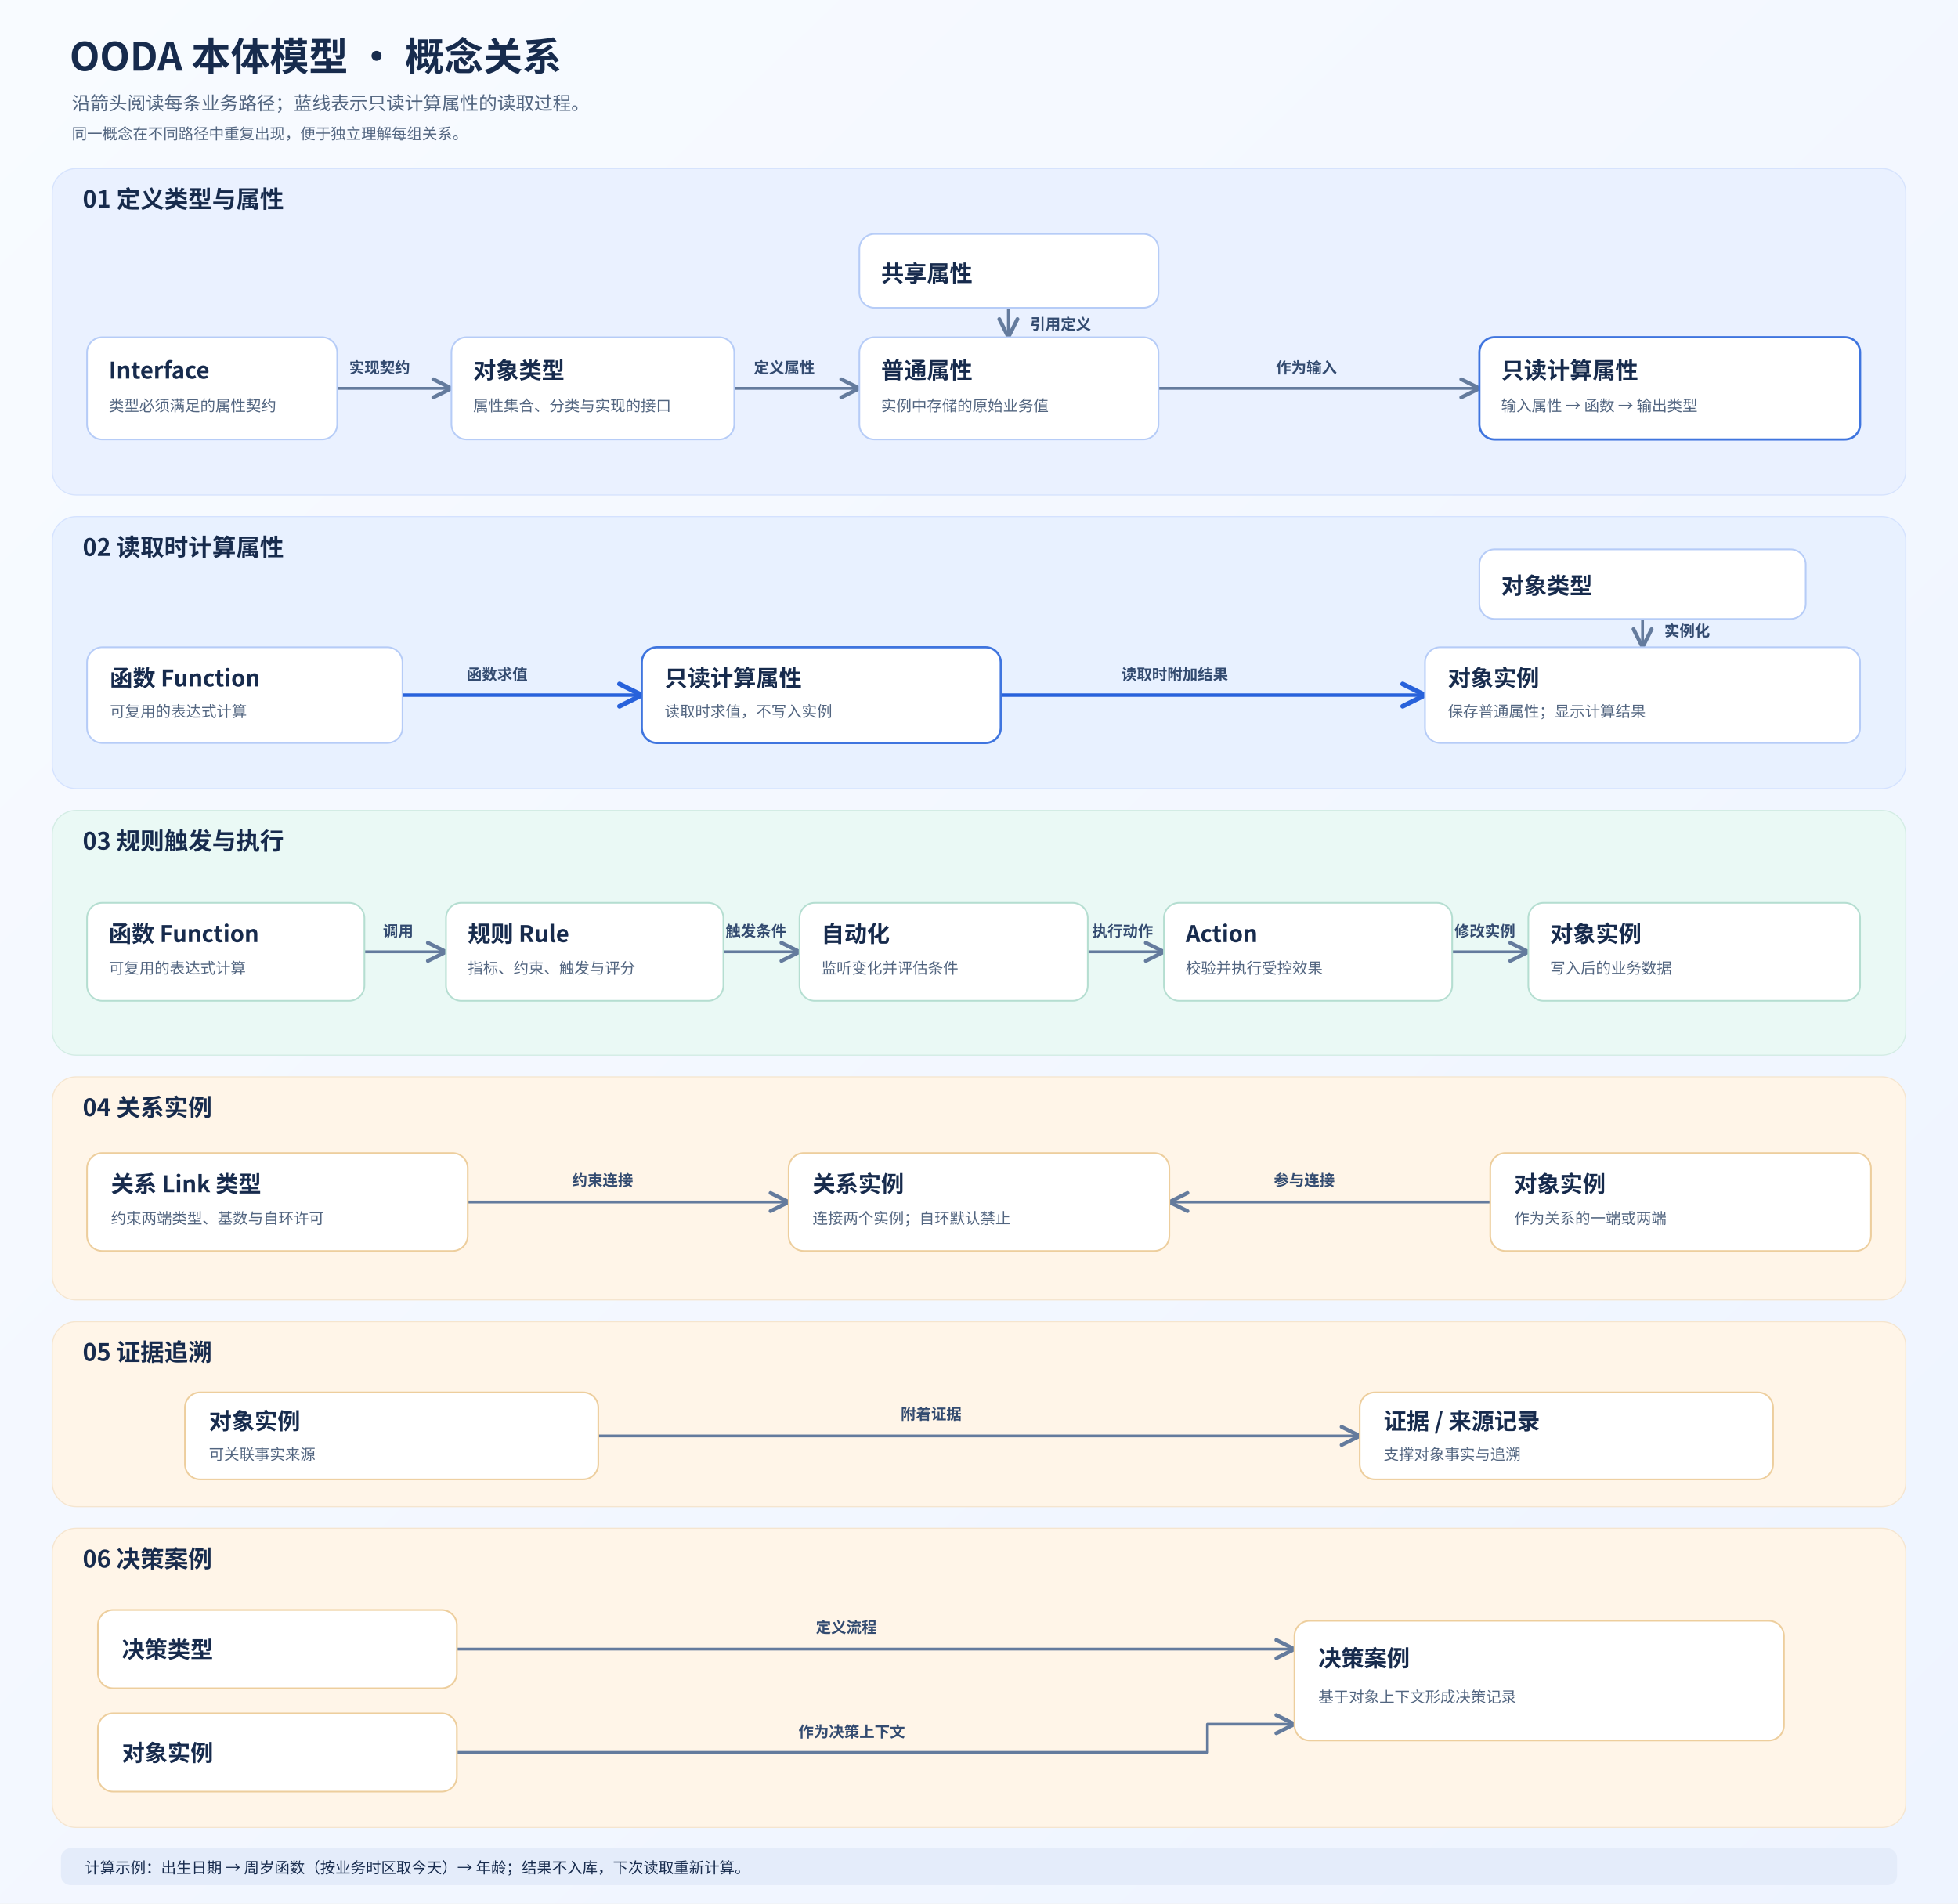
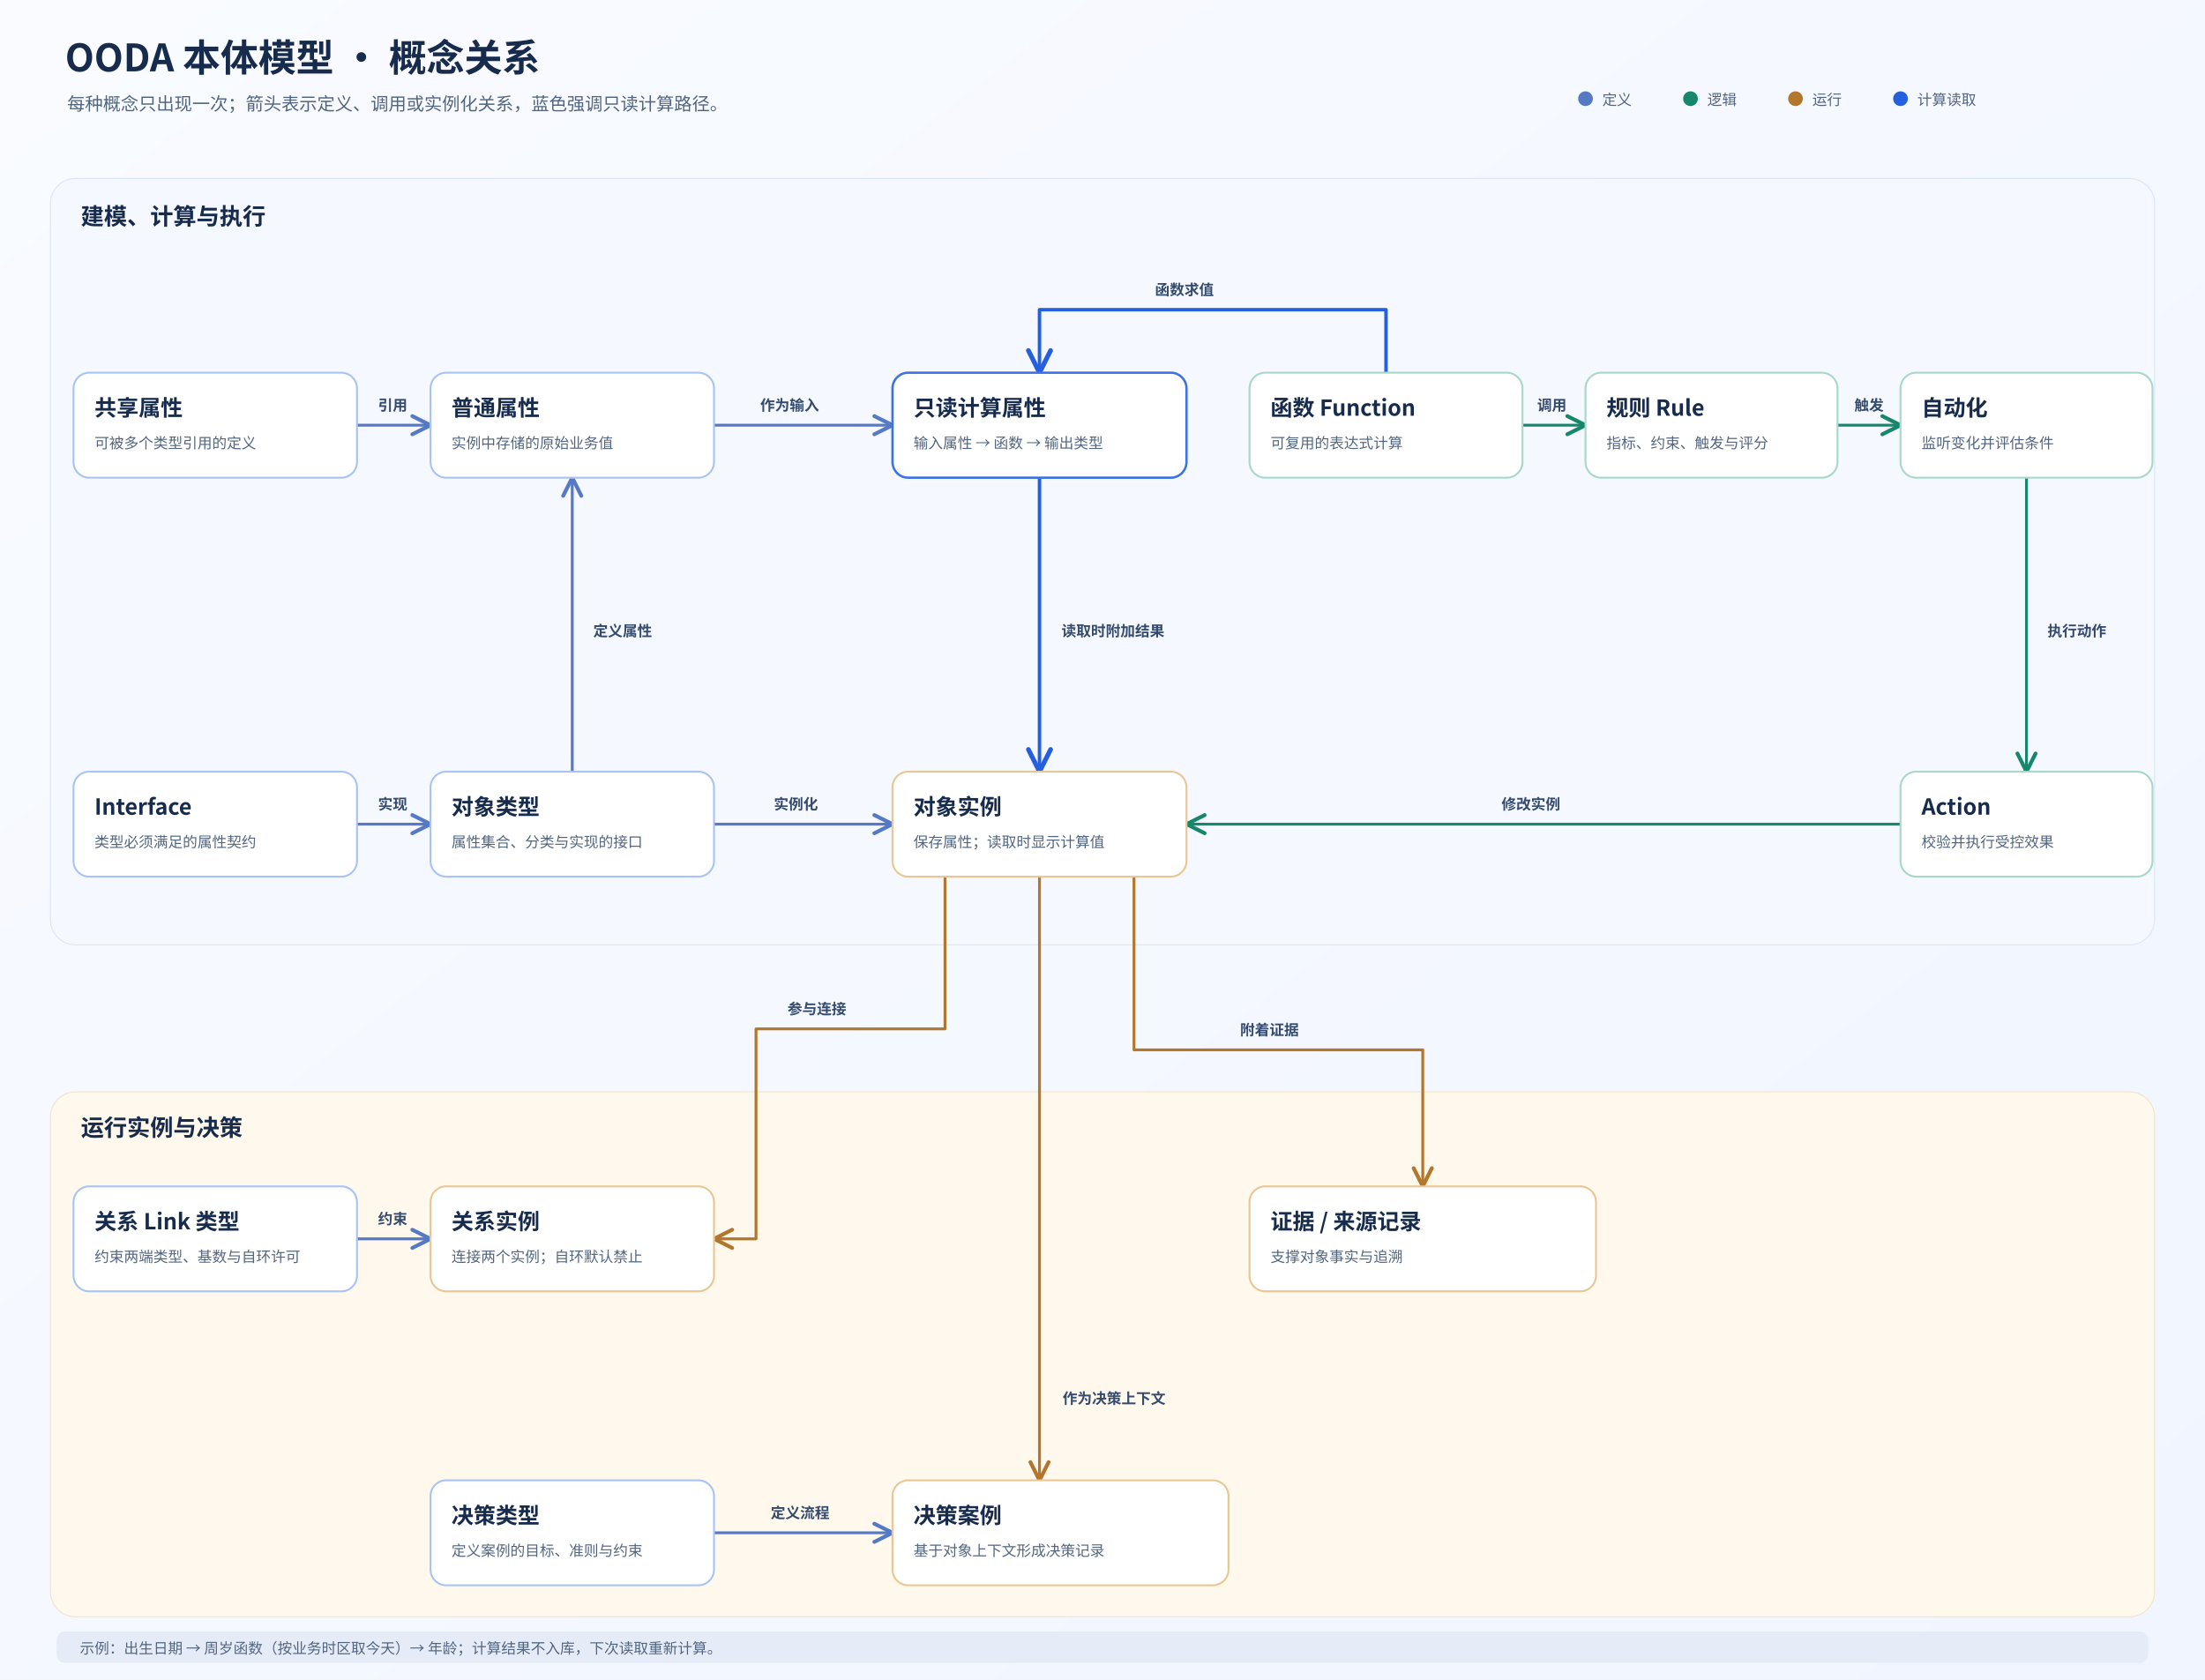
- <svg xmlns="http://www.w3.org/2000/svg" width="1800" height="1750" viewBox="0 0 1800 1750" style="max-width:100%;height:auto" role="img" aria-labelledby="title description">
+ <svg xmlns="http://www.w3.org/2000/svg" width="2100" height="1600" viewBox="0 0 2100 1600" style="max-width:100%;height:auto" role="img" aria-labelledby="title description">
  <defs>
    <linearGradient id="background" x2="1" y2="1">
-       <stop stop-color="#f8fbff" />
-       <stop offset="1" stop-color="#eef4ff" />
+       <stop stop-color="#f9fbff" />
+       <stop offset="1" stop-color="#f0f5ff" />
    </linearGradient>
-     <marker id="arrow" viewBox="0 0 10 10" refX="9" refY="5" markerWidth="8" markerHeight="8" orient="auto-start-reverse">
-       <path d="M1 1 9 5 1 9" fill="none" stroke="#647b9d" stroke-width="1.7" stroke-linecap="round" stroke-linejoin="round" />
+     <marker id="arrow-blue" viewBox="0 0 10 10" refX="9" refY="5" markerWidth="8" markerHeight="8" orient="auto-start-reverse">
+       <path d="M1 1 9 5 1 9" fill="none" stroke="#5579c5" stroke-width="1.7" stroke-linecap="round" stroke-linejoin="round" />
    </marker>
-     <marker id="arrow-blue" viewBox="0 0 10 10" refX="9" refY="5" markerWidth="8" markerHeight="8" orient="auto-start-reverse">
-       <path d="M1 1 9 5 1 9" fill="none" stroke="#2862db" stroke-width="1.7" stroke-linecap="round" stroke-linejoin="round" />
+     <marker id="arrow-compute" viewBox="0 0 10 10" refX="9" refY="5" markerWidth="8" markerHeight="8" orient="auto-start-reverse">
+       <path d="M1 1 9 5 1 9" fill="none" stroke="#245fe0" stroke-width="1.7" stroke-linecap="round" stroke-linejoin="round" />
+     </marker>
+     <marker id="arrow-green" viewBox="0 0 10 10" refX="9" refY="5" markerWidth="8" markerHeight="8" orient="auto-start-reverse">
+       <path d="M1 1 9 5 1 9" fill="none" stroke="#16866c" stroke-width="1.7" stroke-linecap="round" stroke-linejoin="round" />
+     </marker>
+     <marker id="arrow-amber" viewBox="0 0 10 10" refX="9" refY="5" markerWidth="8" markerHeight="8" orient="auto-start-reverse">
+       <path d="M1 1 9 5 1 9" fill="none" stroke="#b2762c" stroke-width="1.7" stroke-linecap="round" stroke-linejoin="round" />
    </marker>
    <style>
      text { font-family: "Microsoft YaHei", "PingFang SC", "Noto Sans CJK SC", sans-serif; fill: #172b4d; }
      .title { font-size: 36px; font-weight: 750; }
      .subtitle { font-size: 17px; fill: #526580; }
      .section-title { font-size: 22px; font-weight: 700; }
-       .card-title { font-size: 21px; font-weight: 700; }
-       .card-sub { font-size: 14px; fill: #526580; }
-       .edge { fill: none; stroke: #647b9d; stroke-width: 2.6; stroke-linecap: round; stroke-linejoin: round; marker-end: url(#arrow); }
-       .edge-blue { stroke: #2862db; stroke-width: 3.2; marker-end: url(#arrow-blue); }
-       .edge-label { font-size: 14px; font-weight: 700; fill: #334b70; }
-       .hint { font-size: 14px; fill: #526580; }
+       .node-title { font-size: 21px; font-weight: 700; }
+       .node-sub { font-size: 14px; fill: #526580; }
+       .node rect { fill: #fff; stroke-width: 1.8; }
+       .node-def rect { stroke: #a9c3f3; }
+       .node-logic rect { stroke: #a7d8c8; }
+       .node-runtime rect { stroke: #e8c793; }
+       .node-compute rect { stroke: #3c72e2; stroke-width: 2.2; }
+       .edge { fill: none; stroke-width: 2.7; stroke-linecap: round; stroke-linejoin: round; }
+       .edge-def { stroke: #5579c5; marker-end: url(#arrow-blue); }
+       .edge-compute { stroke: #245fe0; stroke-width: 3.3; marker-end: url(#arrow-compute); }
+       .edge-logic { stroke: #16866c; marker-end: url(#arrow-green); }
+       .edge-runtime { stroke: #b2762c; marker-end: url(#arrow-amber); }
+       .edge-label { font-size: 14px; font-weight: 700; fill: #344b6e; }
+       .note { font-size: 14px; fill: #526580; }
    </style>
  </defs>
-   <rect width="1800" height="1750" fill="url(#background)" />
-   <text class="title" x="64" y="65">OODA 本体模型 · 概念关系</text>
-   <text class="subtitle" x="66" y="101">沿箭头阅读每条业务路径；蓝线表示只读计算属性的读取过程。</text>
-   <text class="hint" x="66" y="128">同一概念在不同路径中重复出现，便于独立理解每组关系。</text>
-   <rect x="48" y="155" width="1704" height="300" rx="22" fill="#eaf1ff" stroke="#d6e3fd" />
-   <rect x="48" y="475" width="1704" height="250" rx="22" fill="#e8f1ff" stroke="#d4e2ff" />
-   <rect x="48" y="745" width="1704" height="225" rx="22" fill="#eaf9f5" stroke="#d3ece4" />
-   <rect x="48" y="990" width="1704" height="205" rx="22" fill="#fff5e8" stroke="#f5e5cf" />
-   <rect x="48" y="1215" width="1704" height="170" rx="22" fill="#fff5e8" stroke="#f5e5cf" />
-   <rect x="48" y="1405" width="1704" height="275" rx="22" fill="#fff5e8" stroke="#f5e5cf" />
-   <text class="section-title" x="76" y="191" fill="#1d4ed8">01  定义类型与属性</text>
-   <text class="section-title" x="76" y="511" fill="#1d4ed8">02  读取时计算属性</text>
-   <text class="section-title" x="76" y="781" fill="#08775c">03  规则触发与执行</text>
-   <text class="section-title" x="76" y="1026" fill="#a66512">04  关系实例</text>
-   <text class="section-title" x="76" y="1251" fill="#a66512">05  证据追溯</text>
-   <text class="section-title" x="76" y="1441" fill="#a66512">06  决策案例</text>
+   <rect width="2100" height="1600" fill="url(#background)" />
+   <text class="title" x="62" y="68">OODA 本体模型 · 概念关系</text>
+   <text class="subtitle" x="64" y="105">每种概念只出现一次；箭头表示定义、调用或实例化关系，蓝色强调只读计算路径。</text>
+   <circle cx="1510" cy="94" r="7" fill="#5579c5" />
+   <text class="note" x="1526" y="100">定义</text>
+   <circle cx="1610" cy="94" r="7" fill="#16866c" />
+   <text class="note" x="1626" y="100">逻辑</text>
+   <circle cx="1710" cy="94" r="7" fill="#b2762c" />
+   <text class="note" x="1726" y="100">运行</text>
+   <circle cx="1810" cy="94" r="7" fill="#245fe0" />
+   <text class="note" x="1826" y="100">计算读取</text>
+   <rect x="48" y="170" width="2004" height="730" rx="24" fill="#f5f8ff" stroke="#dce6f9" />
+   <rect x="48" y="1040" width="2004" height="500" rx="24" fill="#fff8ed" stroke="#f1e4ce" />
+   <text class="section-title" x="77" y="214">建模、计算与执行</text>
+   <text class="section-title" x="77" y="1082">运行实例与决策</text>
  <g>
-     <path class="edge" d="M310 357 H415" />
-     <text class="edge-label" x="321" y="343">实现契约</text>
-     <path class="edge" d="M675 357 H790" />
-     <text class="edge-label" x="693" y="343">定义属性</text>
-     <path class="edge" d="M927 283 V310" />
-     <text class="edge-label" x="947" y="303">引用定义</text>
-     <path class="edge" d="M1065 357 H1360" />
-     <text class="edge-label" x="1173" y="343">作为输入</text>
-     <path class="edge edge-blue" d="M370 639 H590" />
-     <text class="edge-label" x="429" y="625">函数求值</text>
-     <path class="edge edge-blue" d="M920 639 H1310" />
-     <text class="edge-label" x="1031" y="625">读取时附加结果</text>
-     <path class="edge" d="M1510 569 V595" />
-     <text class="edge-label" x="1530" y="585">实例化</text>
-     <path class="edge" d="M335 875 H410" />
-     <text class="edge-label" x="352" y="861">调用</text>
-     <path class="edge" d="M665 875 H735" />
-     <text class="edge-label" x="667" y="861">触发条件</text>
-     <path class="edge" d="M1000 875 H1070" />
-     <text class="edge-label" x="1004" y="861">执行动作</text>
-     <path class="edge" d="M1335 875 H1405" />
-     <text class="edge-label" x="1337" y="861">修改实例</text>
-     <path class="edge" d="M430 1105 H725" />
-     <text class="edge-label" x="526" y="1090">约束连接</text>
-     <path class="edge" d="M1370 1105 H1075" />
-     <text class="edge-label" x="1171" y="1090">参与连接</text>
-     <path class="edge" d="M550 1320 H1250" />
-     <text class="edge-label" x="828" y="1305">附着证据</text>
-     <path class="edge" d="M420 1516 H1190" />
-     <text class="edge-label" x="750" y="1501">定义流程</text>
-     <path class="edge" d="M420 1611 H1110 V1585 H1190" />
-     <text class="edge-label" x="734" y="1597">作为决策上下文</text>
+     <path class="edge edge-def" data-from="shared-property" data-to="property" d="M340 405 H410" />
+     <text class="edge-label" x="360" y="391">引用</text>
+     <path class="edge edge-def" data-from="property" data-to="computed-property" d="M680 405 H850" />
+     <text class="edge-label" x="724" y="391">作为输入</text>
+     <path class="edge edge-compute" data-from="function" data-to="computed-property" d="M1320 355 V295 H990 V355" />
+     <text class="edge-label" x="1100" y="281">函数求值</text>
+     <path class="edge edge-logic" data-from="function" data-to="rule" d="M1450 405 H1510" />
+     <text class="edge-label" x="1464" y="391">调用</text>
+     <path class="edge edge-logic" data-from="rule" data-to="automation" d="M1750 405 H1810" />
+     <text class="edge-label" x="1766" y="391">触发</text>
+     <path class="edge edge-logic" data-from="automation" data-to="action" d="M1930 455 V735" />
+     <text class="edge-label" x="1950" y="606">执行动作</text>
+     <path class="edge edge-def" data-from="interface" data-to="object-type" d="M340 785 H410" />
+     <text class="edge-label" x="360" y="771">实现</text>
+     <path class="edge edge-def" data-from="object-type" data-to="property" d="M545 735 V455" />
+     <text class="edge-label" x="565" y="606">定义属性</text>
+     <path class="edge edge-def" data-from="object-type" data-to="object-instance" d="M680 785 H850" />
+     <text class="edge-label" x="737" y="771">实例化</text>
+     <path class="edge edge-compute" data-from="computed-property" data-to="object-instance" d="M990 455 V735" />
+     <text class="edge-label" x="1011" y="606">读取时附加结果</text>
+     <path class="edge edge-logic" data-from="action" data-to="object-instance" d="M1810 785 H1130" />
+     <text class="edge-label" x="1430" y="771">修改实例</text>
+     <path class="edge edge-def" data-from="link-type" data-to="link-instance" d="M340 1180 H410" />
+     <text class="edge-label" x="360" y="1166">约束</text>
+     <path class="edge edge-runtime" data-from="object-instance" data-to="link-instance" d="M900 835 V980 H720 V1180 H680" />
+     <text class="edge-label" x="750" y="966">参与连接</text>
+     <path class="edge edge-runtime" data-from="object-instance" data-to="evidence" d="M1080 835 V1000 H1355 V1130" />
+     <text class="edge-label" x="1181" y="986">附着证据</text>
+     <path class="edge edge-runtime" data-from="object-instance" data-to="decision-case" d="M990 835 V1410" />
+     <text class="edge-label" x="1012" y="1337">作为决策上下文</text>
+     <path class="edge edge-def" data-from="decision-type" data-to="decision-case" d="M680 1460 H850" />
+     <text class="edge-label" x="734" y="1446">定义流程</text>
  </g>
-   <g fill="#fff" stroke="#b6ccf7" stroke-width="1.5">
-     <rect x="80" y="310" width="230" height="94" rx="14" />
-     <rect x="415" y="310" width="260" height="94" rx="14" />
-     <rect x="790" y="310" width="275" height="94" rx="14" />
-     <rect x="790" y="215" width="275" height="68" rx="14" />
-     <rect x="1360" y="310" width="350" height="94" rx="14" stroke="#3f75df" stroke-width="2" />
+   <g id="node-shared-property" class="node node-def" transform="translate(70 355)">
+     <rect width="270" height="100" rx="15" />
+     <text class="node-title" x="20" y="41">共享属性</text>
+     <text class="node-sub" x="20" y="72">可被多个类型引用的定义</text>
  </g>
-   <text class="card-title" x="100" y="348">Interface</text>
-   <text class="card-sub" x="100" y="378">类型必须满足的属性契约</text>
-   <text class="card-title" x="435" y="348">对象类型</text>
-   <text class="card-sub" x="435" y="378">属性集合、分类与实现的接口</text>
-   <text class="card-title" x="810" y="348">普通属性</text>
-   <text class="card-sub" x="810" y="378">实例中存储的原始业务值</text>
-   <text class="card-title" x="810" y="259">共享属性</text>
-   <text class="card-title" x="1380" y="348">只读计算属性</text>
-   <text class="card-sub" x="1380" y="378">输入属性 → 函数 → 输出类型</text>
-   <g fill="#fff" stroke="#b6ccf7" stroke-width="1.5">
-     <rect x="80" y="595" width="290" height="88" rx="14" />
-     <rect x="590" y="595" width="330" height="88" rx="14" stroke="#3f75df" stroke-width="2" />
-     <rect x="1360" y="505" width="300" height="64" rx="14" />
-     <rect x="1310" y="595" width="400" height="88" rx="14" />
+   <g id="node-property" class="node node-def" transform="translate(410 355)">
+     <rect width="270" height="100" rx="15" />
+     <text class="node-title" x="20" y="41">普通属性</text>
+     <text class="node-sub" x="20" y="72">实例中存储的原始业务值</text>
  </g>
-   <text class="card-title" x="101" y="631">函数 Function</text>
-   <text class="card-sub" x="101" y="659">可复用的表达式计算</text>
-   <text class="card-title" x="611" y="631">只读计算属性</text>
-   <text class="card-sub" x="611" y="659">读取时求值，不写入实例</text>
-   <text class="card-title" x="1380" y="546">对象类型</text>
-   <text class="card-title" x="1331" y="631">对象实例</text>
-   <text class="card-sub" x="1331" y="659">保存普通属性；显示计算结果</text>
-   <g fill="#fff" stroke="#b5ded1" stroke-width="1.5">
-     <rect x="80" y="830" width="255" height="90" rx="14" />
-     <rect x="410" y="830" width="255" height="90" rx="14" />
-     <rect x="735" y="830" width="265" height="90" rx="14" />
-     <rect x="1070" y="830" width="265" height="90" rx="14" />
-     <rect x="1405" y="830" width="305" height="90" rx="14" />
+   <g id="node-computed-property" class="node node-compute" transform="translate(850 355)">
+     <rect width="280" height="100" rx="15" />
+     <text class="node-title" x="20" y="41">只读计算属性</text>
+     <text class="node-sub" x="20" y="72">输入属性 → 函数 → 输出类型</text>
  </g>
-   <text class="card-title" x="100" y="866">函数 Function</text>
-   <text class="card-sub" x="100" y="895">可复用的表达式计算</text>
-   <text class="card-title" x="430" y="866">规则 Rule</text>
-   <text class="card-sub" x="430" y="895">指标、约束、触发与评分</text>
-   <text class="card-title" x="755" y="866">自动化</text>
-   <text class="card-sub" x="755" y="895">监听变化并评估条件</text>
-   <text class="card-title" x="1090" y="866">Action</text>
-   <text class="card-sub" x="1090" y="895">校验并执行受控效果</text>
-   <text class="card-title" x="1425" y="866">对象实例</text>
-   <text class="card-sub" x="1425" y="895">写入后的业务数据</text>
-   <g fill="#fff" stroke="#edce9d" stroke-width="1.5">
-     <rect x="80" y="1060" width="350" height="90" rx="14" />
-     <rect x="725" y="1060" width="350" height="90" rx="14" />
-     <rect x="1370" y="1060" width="350" height="90" rx="14" />
+   <g id="node-interface" class="node node-def" transform="translate(70 735)">
+     <rect width="270" height="100" rx="15" />
+     <text class="node-title" x="20" y="41">Interface</text>
+     <text class="node-sub" x="20" y="72">类型必须满足的属性契约</text>
  </g>
-   <text class="card-title" x="102" y="1096">关系 Link 类型</text>
-   <text class="card-sub" x="102" y="1125">约束两端类型、基数与自环许可</text>
-   <text class="card-title" x="747" y="1096">关系实例</text>
-   <text class="card-sub" x="747" y="1125">连接两个实例；自环默认禁止</text>
-   <text class="card-title" x="1392" y="1096">对象实例</text>
-   <text class="card-sub" x="1392" y="1125">作为关系的一端或两端</text>
-   <g fill="#fff" stroke="#edce9d" stroke-width="1.5">
-     <rect x="170" y="1280" width="380" height="80" rx="14" />
-     <rect x="1250" y="1280" width="380" height="80" rx="14" />
+   <g id="node-object-type" class="node node-def" transform="translate(410 735)">
+     <rect width="270" height="100" rx="15" />
+     <text class="node-title" x="20" y="41">对象类型</text>
+     <text class="node-sub" x="20" y="72">属性集合、分类与实现的接口</text>
  </g>
-   <text class="card-title" x="192" y="1314">对象实例</text>
-   <text class="card-sub" x="192" y="1342">可关联事实来源</text>
-   <text class="card-title" x="1272" y="1314">证据 / 来源记录</text>
-   <text class="card-sub" x="1272" y="1342">支撑对象事实与追溯</text>
-   <g fill="#fff" stroke="#edce9d" stroke-width="1.5">
-     <rect x="90" y="1480" width="330" height="72" rx="14" />
-     <rect x="90" y="1575" width="330" height="72" rx="14" />
-     <rect x="1190" y="1490" width="450" height="110" rx="14" />
+   <g id="node-link-type" class="node node-def" transform="translate(70 1130)">
+     <rect width="270" height="100" rx="15" />
+     <text class="node-title" x="20" y="41">关系 Link 类型</text>
+     <text class="node-sub" x="20" y="72">约束两端类型、基数与自环许可</text>
  </g>
-   <text class="card-title" x="112" y="1524">决策类型</text>
-   <text class="card-title" x="112" y="1619">对象实例</text>
-   <text class="card-title" x="1212" y="1532">决策案例</text>
-   <text class="card-sub" x="1212" y="1565">基于对象上下文形成决策记录</text>
-   <rect x="56" y="1699" width="1688" height="34" rx="9" fill="#e4ecfa" />
-   <text x="78" y="1722" font-size="14" fill="#415675">计算示例：出生日期 → 周岁函数（按业务时区取今天）→ 年龄；结果不入库，下次读取重新计算。</text>
+   <g id="node-decision-type" class="node node-def" transform="translate(410 1410)">
+     <rect width="270" height="100" rx="15" />
+     <text class="node-title" x="20" y="41">决策类型</text>
+     <text class="node-sub" x="20" y="72">定义案例的目标、准则与约束</text>
+   </g>
+   <g id="node-function" class="node node-logic" transform="translate(1190 355)">
+     <rect width="260" height="100" rx="15" />
+     <text class="node-title" x="20" y="41">函数 Function</text>
+     <text class="node-sub" x="20" y="72">可复用的表达式计算</text>
+   </g>
+   <g id="node-rule" class="node node-logic" transform="translate(1510 355)">
+     <rect width="240" height="100" rx="15" />
+     <text class="node-title" x="20" y="41">规则 Rule</text>
+     <text class="node-sub" x="20" y="72">指标、约束、触发与评分</text>
+   </g>
+   <g id="node-automation" class="node node-logic" transform="translate(1810 355)">
+     <rect width="240" height="100" rx="15" />
+     <text class="node-title" x="20" y="41">自动化</text>
+     <text class="node-sub" x="20" y="72">监听变化并评估条件</text>
+   </g>
+   <g id="node-action" class="node node-logic" transform="translate(1810 735)">
+     <rect width="240" height="100" rx="15" />
+     <text class="node-title" x="20" y="41">Action</text>
+     <text class="node-sub" x="20" y="72">校验并执行受控效果</text>
+   </g>
+   <g id="node-object-instance" class="node node-runtime" transform="translate(850 735)">
+     <rect width="280" height="100" rx="15" />
+     <text class="node-title" x="20" y="41">对象实例</text>
+     <text class="node-sub" x="20" y="72">保存属性；读取时显示计算值</text>
+   </g>
+   <g id="node-link-instance" class="node node-runtime" transform="translate(410 1130)">
+     <rect width="270" height="100" rx="15" />
+     <text class="node-title" x="20" y="41">关系实例</text>
+     <text class="node-sub" x="20" y="72">连接两个实例；自环默认禁止</text>
+   </g>
+   <g id="node-evidence" class="node node-runtime" transform="translate(1190 1130)">
+     <rect width="330" height="100" rx="15" />
+     <text class="node-title" x="20" y="41">证据 / 来源记录</text>
+     <text class="node-sub" x="20" y="72">支撑对象事实与追溯</text>
+   </g>
+   <g id="node-decision-case" class="node node-runtime" transform="translate(850 1410)">
+     <rect width="320" height="100" rx="15" />
+     <text class="node-title" x="20" y="41">决策案例</text>
+     <text class="node-sub" x="20" y="72">基于对象上下文形成决策记录</text>
+   </g>
+   <rect x="54" y="1554" width="1992" height="30" rx="8" fill="#e5ecf8" />
+   <text class="note" x="76" y="1575">示例：出生日期 → 周岁函数（按业务时区取今天）→ 年龄；计算结果不入库，下次读取重新计算。</text>
</svg>
